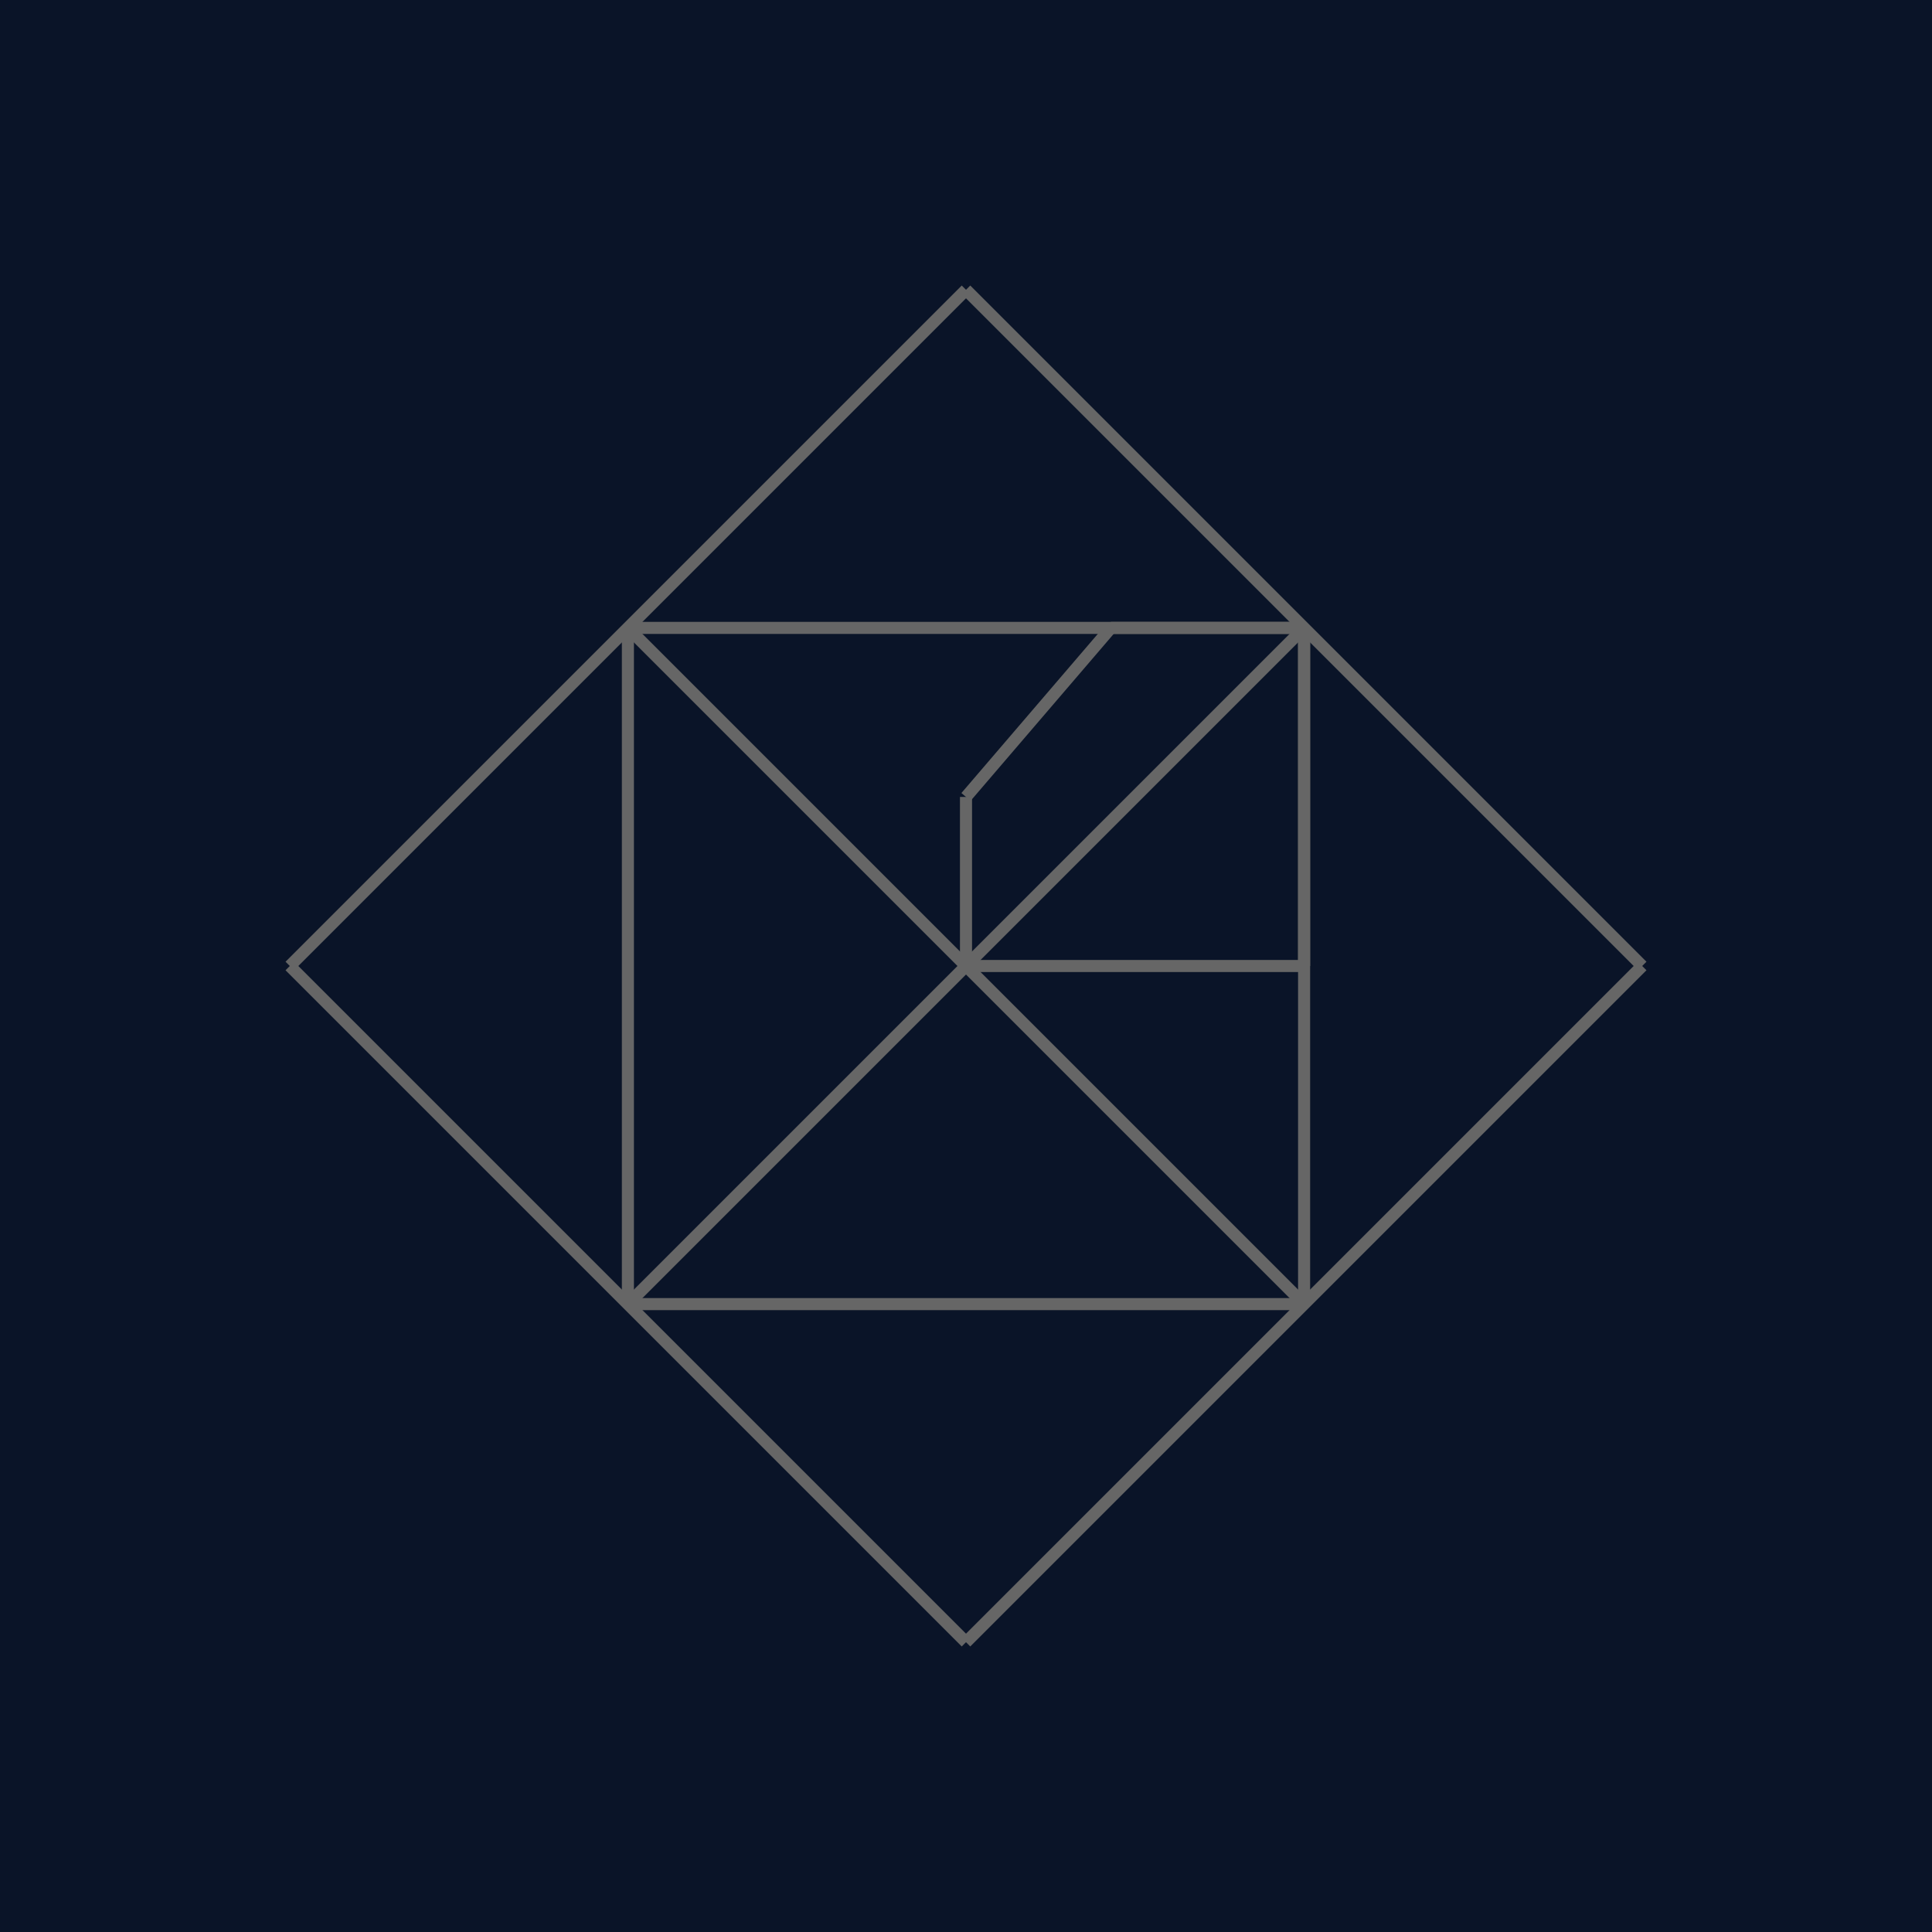
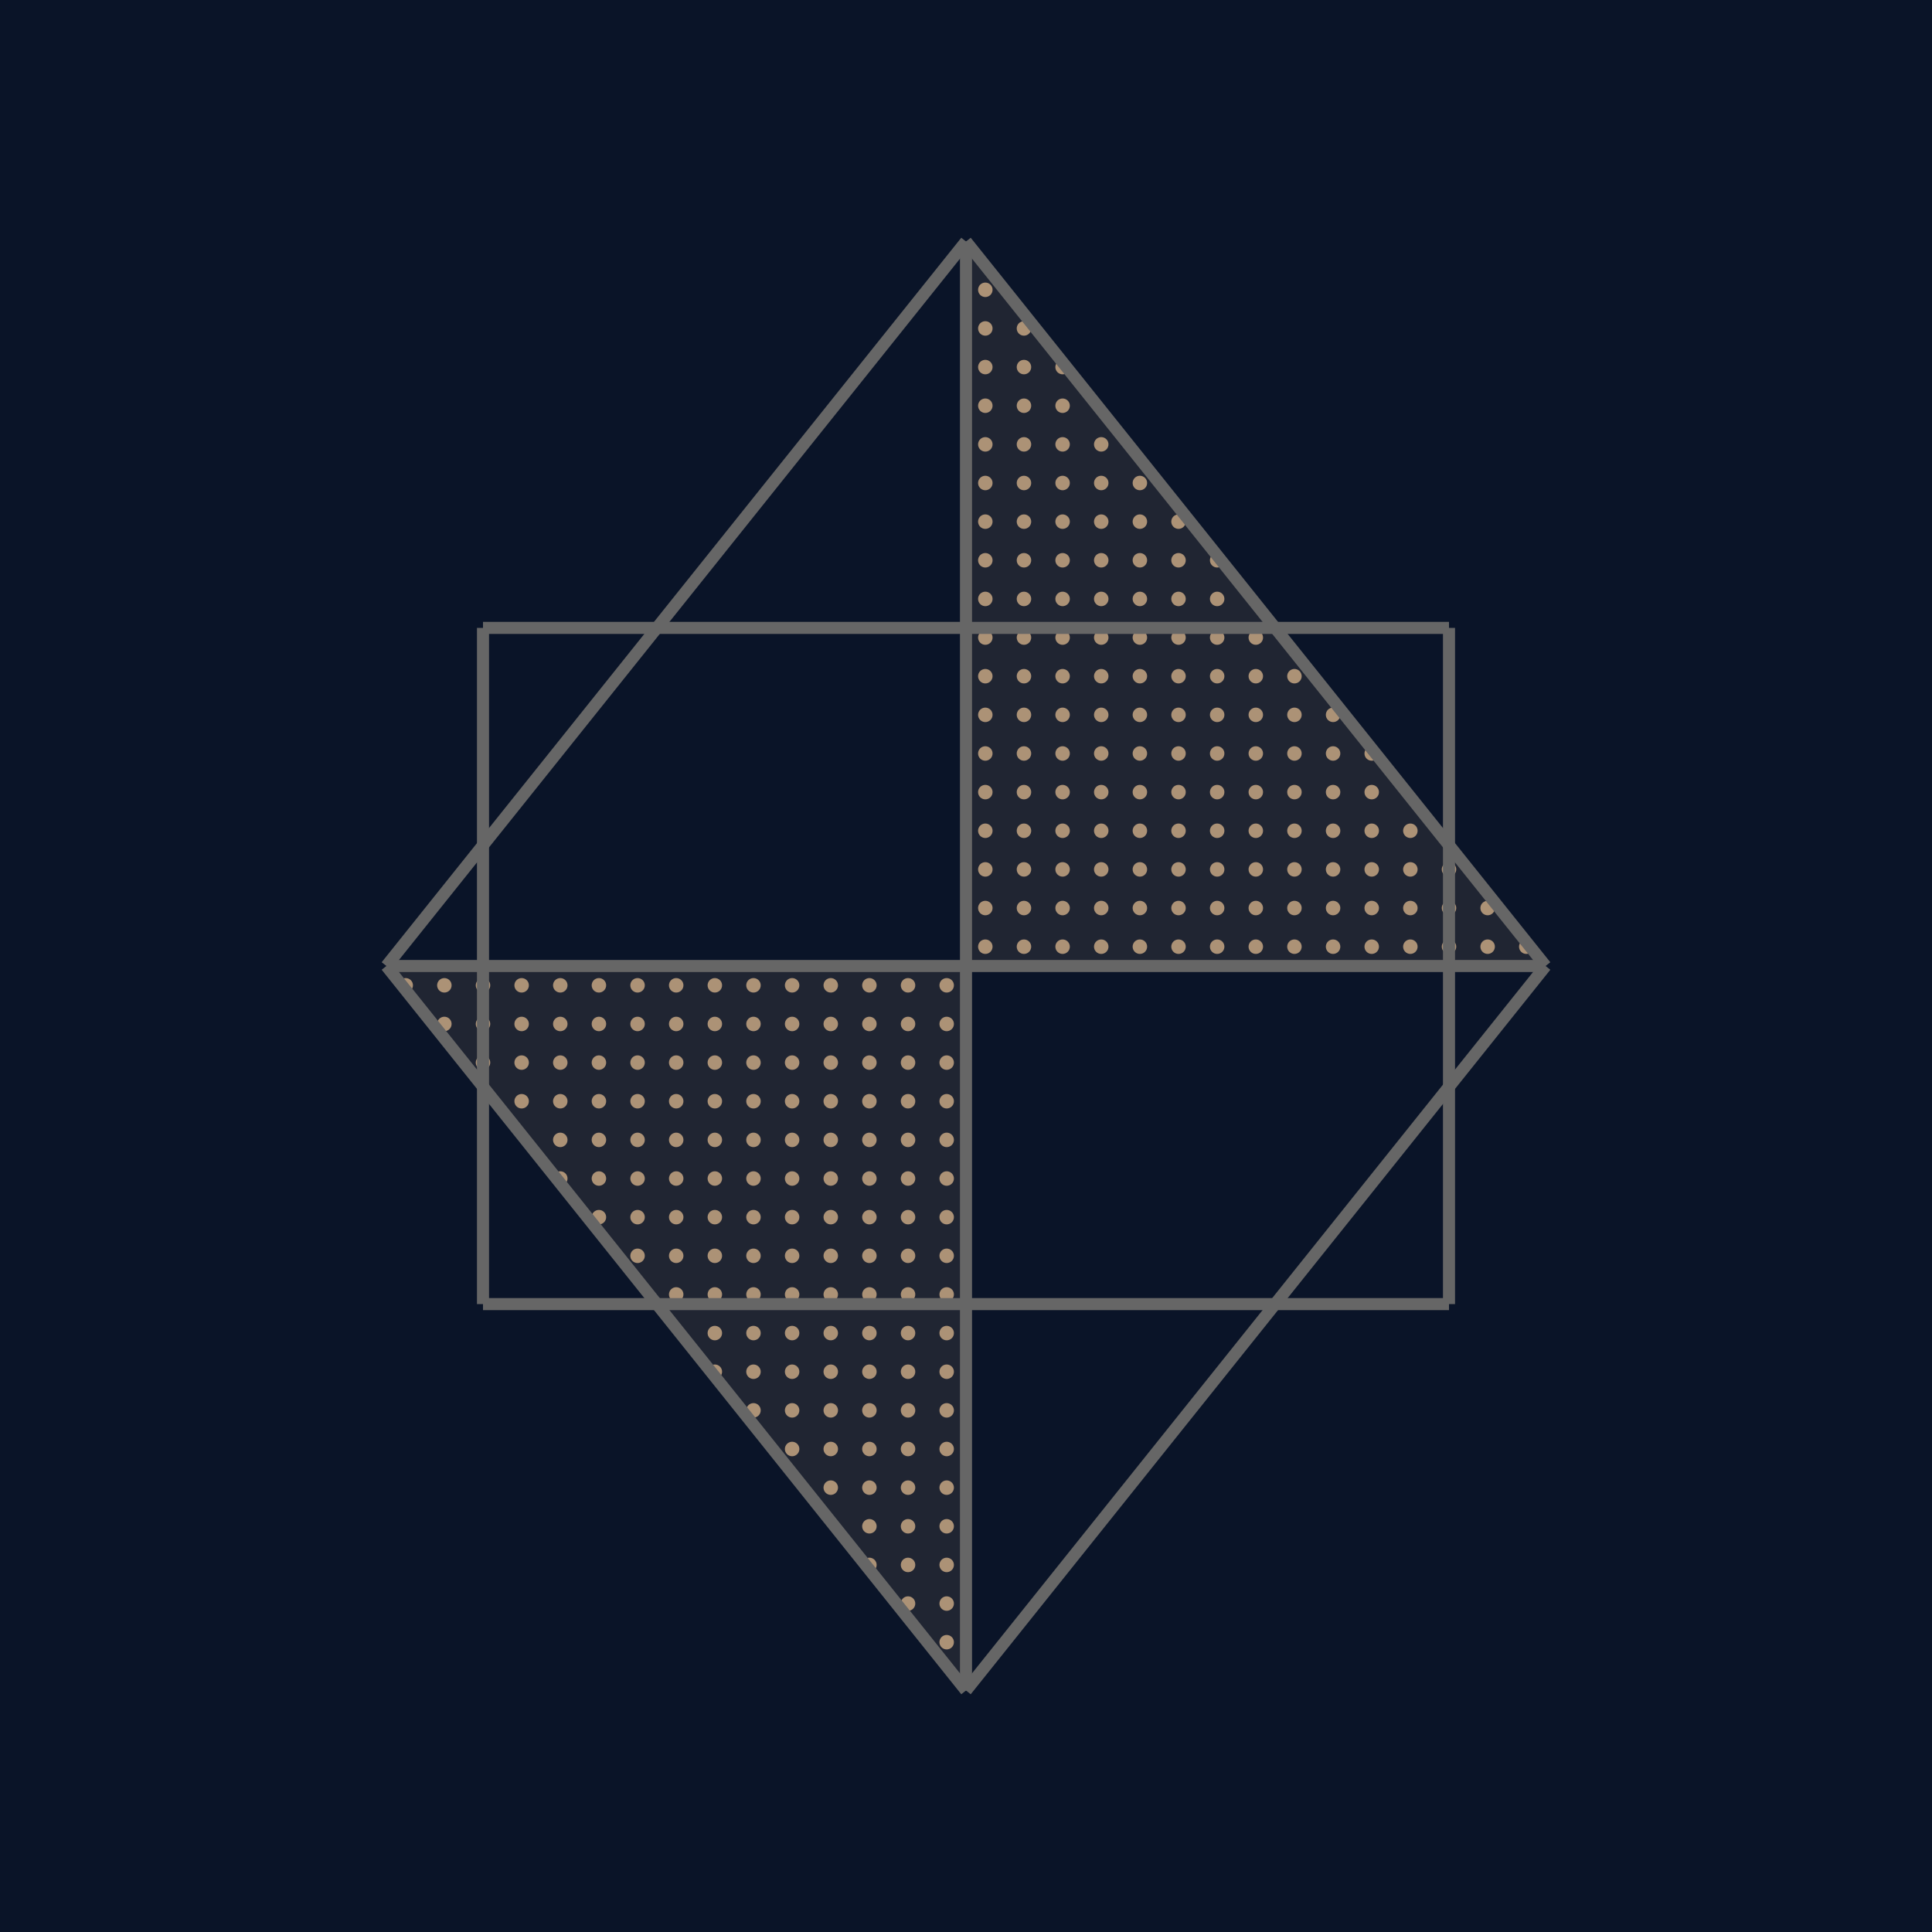
<svg xmlns="http://www.w3.org/2000/svg" viewBox="0 0 400 400">
  <rect width="400" height="400" fill="#0a1428" />
-   <line id="q2-s1-line-1" x1="130" y1="130" x2="270" y2="130" stroke="#666" stroke-width="2.5" fill="none" pointer-events="all" style="cursor:pointer;transition:stroke 0.2s,stroke-width 0.2s;" />
-   <line id="q2-s1-line-2" x1="270" y1="130" x2="270" y2="270" stroke="#666" stroke-width="2.5" fill="none" pointer-events="all" style="cursor:pointer;transition:stroke 0.2s,stroke-width 0.2s;" />
-   <line id="q2-s1-line-3" x1="270" y1="270" x2="130" y2="270" stroke="#666" stroke-width="2.5" fill="none" pointer-events="all" style="cursor:pointer;transition:stroke 0.2s,stroke-width 0.2s;" />
-   <line id="q2-s1-line-4" x1="130" y1="270" x2="130" y2="130" stroke="#666" stroke-width="2.5" fill="none" pointer-events="all" style="cursor:pointer;transition:stroke 0.2s,stroke-width 0.2s;" />
-   <line id="q2-s1-line-5" x1="200" y1="60" x2="340" y2="200" stroke="#666" stroke-width="2.5" fill="none" pointer-events="all" style="cursor:pointer;transition:stroke 0.2s,stroke-width 0.2s;" />
-   <line id="q2-s1-line-6" x1="340" y1="200" x2="200" y2="340" stroke="#666" stroke-width="2.5" fill="none" pointer-events="all" style="cursor:pointer;transition:stroke 0.2s,stroke-width 0.2s;" />
-   <line id="q2-s1-line-7" x1="200" y1="340" x2="60" y2="200" stroke="#666" stroke-width="2.5" fill="none" pointer-events="all" style="cursor:pointer;transition:stroke 0.2s,stroke-width 0.2s;" />
-   <line id="q2-s1-line-8" x1="60" y1="200" x2="200" y2="60" stroke="#666" stroke-width="2.5" fill="none" pointer-events="all" style="cursor:pointer;transition:stroke 0.2s,stroke-width 0.2s;" />
-   <line id="q2-s1-line-9" x1="130" y1="130" x2="270" y2="270" stroke="#666" stroke-width="2.5" fill="none" pointer-events="all" style="cursor:pointer;transition:stroke 0.2s,stroke-width 0.2s;" />
-   <line id="q2-s1-line-10" x1="270" y1="130" x2="130" y2="270" stroke="#666" stroke-width="2.5" fill="none" pointer-events="all" style="cursor:pointer;transition:stroke 0.2s,stroke-width 0.2s;" />
-   <line id="q2-s1-line-11" x1="200" y1="200" x2="270" y2="200" stroke="#666" stroke-width="2.5" fill="none" pointer-events="all" style="cursor:pointer;transition:stroke 0.2s,stroke-width 0.2s;" data-correct="true" />
-   <line id="q2-s1-line-12" x1="270" y1="200" x2="270" y2="130" stroke="#666" stroke-width="2.5" fill="none" pointer-events="all" style="cursor:pointer;transition:stroke 0.2s,stroke-width 0.2s;" data-correct="true" />
-   <line id="q2-s1-line-13" x1="270" y1="130" x2="230" y2="130" stroke="#666" stroke-width="2.5" fill="none" pointer-events="all" style="cursor:pointer;transition:stroke 0.2s,stroke-width 0.2s;" data-correct="true" />
-   <line id="q2-s1-line-14" x1="230" y1="130" x2="200" y2="165" stroke="#666" stroke-width="2.5" fill="none" pointer-events="all" style="cursor:pointer;transition:stroke 0.2s,stroke-width 0.2s;" data-correct="true" />
-   <line id="q2-s1-line-15" x1="200" y1="165" x2="200" y2="200" stroke="#666" stroke-width="2.5" fill="none" pointer-events="all" style="cursor:pointer;transition:stroke 0.2s,stroke-width 0.2s;" data-correct="true" />
+   <defs>
+     <pattern id="stipple" x="0" y="0" width="8" height="8" patternUnits="userSpaceOnUse">
+       <circle cx="4" cy="4" r="1.5" fill="#c4a482" opacity="0.85" />
+     </pattern>
+   </defs>
+   <polygon points="200,50 200,200 320,200" fill="#c4a482" fill-opacity="0.12" />
+   <polygon points="200,50 200,200 320,200" fill="url(#stipple)" />
+   <polygon points="80,200 200,200 200,350" fill="#c4a482" fill-opacity="0.12" />
+   <polygon points="80,200 200,200 200,350" fill="url(#stipple)" />
+   <line id="q2-s1-line-1" x1="100" y1="130" x2="136" y2="130" stroke="#666" stroke-width="2.5" fill="none" pointer-events="all" style="cursor:pointer;transition:stroke 0.2s,stroke-width 0.2s;" data-correct="true" />
+   <line id="q2-s1-line-2" x1="136" y1="130" x2="264" y2="130" stroke="#666" stroke-width="2.5" fill="none" pointer-events="all" style="cursor:pointer;transition:stroke 0.2s,stroke-width 0.2s;" />
+   <line id="q2-s1-line-3" x1="264" y1="130" x2="300" y2="130" stroke="#666" stroke-width="2.5" fill="none" pointer-events="all" style="cursor:pointer;transition:stroke 0.2s,stroke-width 0.2s;" data-correct="true" />
+   <line id="q2-s1-line-4" x1="100" y1="270" x2="300" y2="270" stroke="#666" stroke-width="2.5" fill="none" pointer-events="all" style="cursor:pointer;transition:stroke 0.2s,stroke-width 0.2s;" />
+   <line id="q2-s1-line-5" x1="100" y1="130" x2="100" y2="200" stroke="#666" stroke-width="2.5" fill="none" pointer-events="all" style="cursor:pointer;transition:stroke 0.2s,stroke-width 0.2s;" data-correct="true" />
+   <line id="q2-s1-line-6" x1="100" y1="200" x2="100" y2="270" stroke="#666" stroke-width="2.5" fill="none" pointer-events="all" style="cursor:pointer;transition:stroke 0.2s,stroke-width 0.2s;" />
+   <line id="q2-s1-line-7" x1="300" y1="130" x2="300" y2="200" stroke="#666" stroke-width="2.5" fill="none" pointer-events="all" style="cursor:pointer;transition:stroke 0.2s,stroke-width 0.2s;" data-correct="true" />
+   <line id="q2-s1-line-8" x1="300" y1="200" x2="300" y2="270" stroke="#666" stroke-width="2.5" fill="none" pointer-events="all" style="cursor:pointer;transition:stroke 0.2s,stroke-width 0.2s;" />
+   <line id="q2-s1-line-9" x1="200" y1="50" x2="136" y2="130" stroke="#666" stroke-width="2.5" fill="none" pointer-events="all" style="cursor:pointer;transition:stroke 0.2s,stroke-width 0.2s;" data-correct="true" />
+   <line id="q2-s1-line-10" x1="136" y1="130" x2="80" y2="200" stroke="#666" stroke-width="2.5" fill="none" pointer-events="all" style="cursor:pointer;transition:stroke 0.2s,stroke-width 0.2s;" />
+   <line id="q2-s1-line-11" x1="200" y1="50" x2="264" y2="130" stroke="#666" stroke-width="2.5" fill="none" pointer-events="all" style="cursor:pointer;transition:stroke 0.2s,stroke-width 0.2s;" data-correct="true" />
+   <line id="q2-s1-line-12" x1="264" y1="130" x2="320" y2="200" stroke="#666" stroke-width="2.5" fill="none" pointer-events="all" style="cursor:pointer;transition:stroke 0.2s,stroke-width 0.2s;" />
+   <line id="q2-s1-line-13" x1="80" y1="200" x2="200" y2="350" stroke="#666" stroke-width="2.5" fill="none" pointer-events="all" style="cursor:pointer;transition:stroke 0.2s,stroke-width 0.2s;" />
+   <line id="q2-s1-line-14" x1="320" y1="200" x2="200" y2="350" stroke="#666" stroke-width="2.5" fill="none" pointer-events="all" style="cursor:pointer;transition:stroke 0.2s,stroke-width 0.2s;" />
+   <line id="q2-s1-line-15" x1="200" y1="50" x2="200" y2="200" stroke="#666" stroke-width="2.5" fill="none" pointer-events="all" style="cursor:pointer;transition:stroke 0.2s,stroke-width 0.2s;" />
+   <line id="q2-s1-line-16" x1="200" y1="200" x2="200" y2="350" stroke="#666" stroke-width="2.5" fill="none" pointer-events="all" style="cursor:pointer;transition:stroke 0.2s,stroke-width 0.2s;" />
+   <line id="q2-s1-line-17" x1="80" y1="200" x2="100" y2="200" stroke="#666" stroke-width="2.5" fill="none" pointer-events="all" style="cursor:pointer;transition:stroke 0.2s,stroke-width 0.2s;" />
+   <line id="q2-s1-line-18" x1="100" y1="200" x2="300" y2="200" stroke="#666" stroke-width="2.5" fill="none" pointer-events="all" style="cursor:pointer;transition:stroke 0.2s,stroke-width 0.2s;" data-correct="true" />
+   <line id="q2-s1-line-19" x1="300" y1="200" x2="320" y2="200" stroke="#666" stroke-width="2.5" fill="none" pointer-events="all" style="cursor:pointer;transition:stroke 0.2s,stroke-width 0.2s;" />
</svg>
